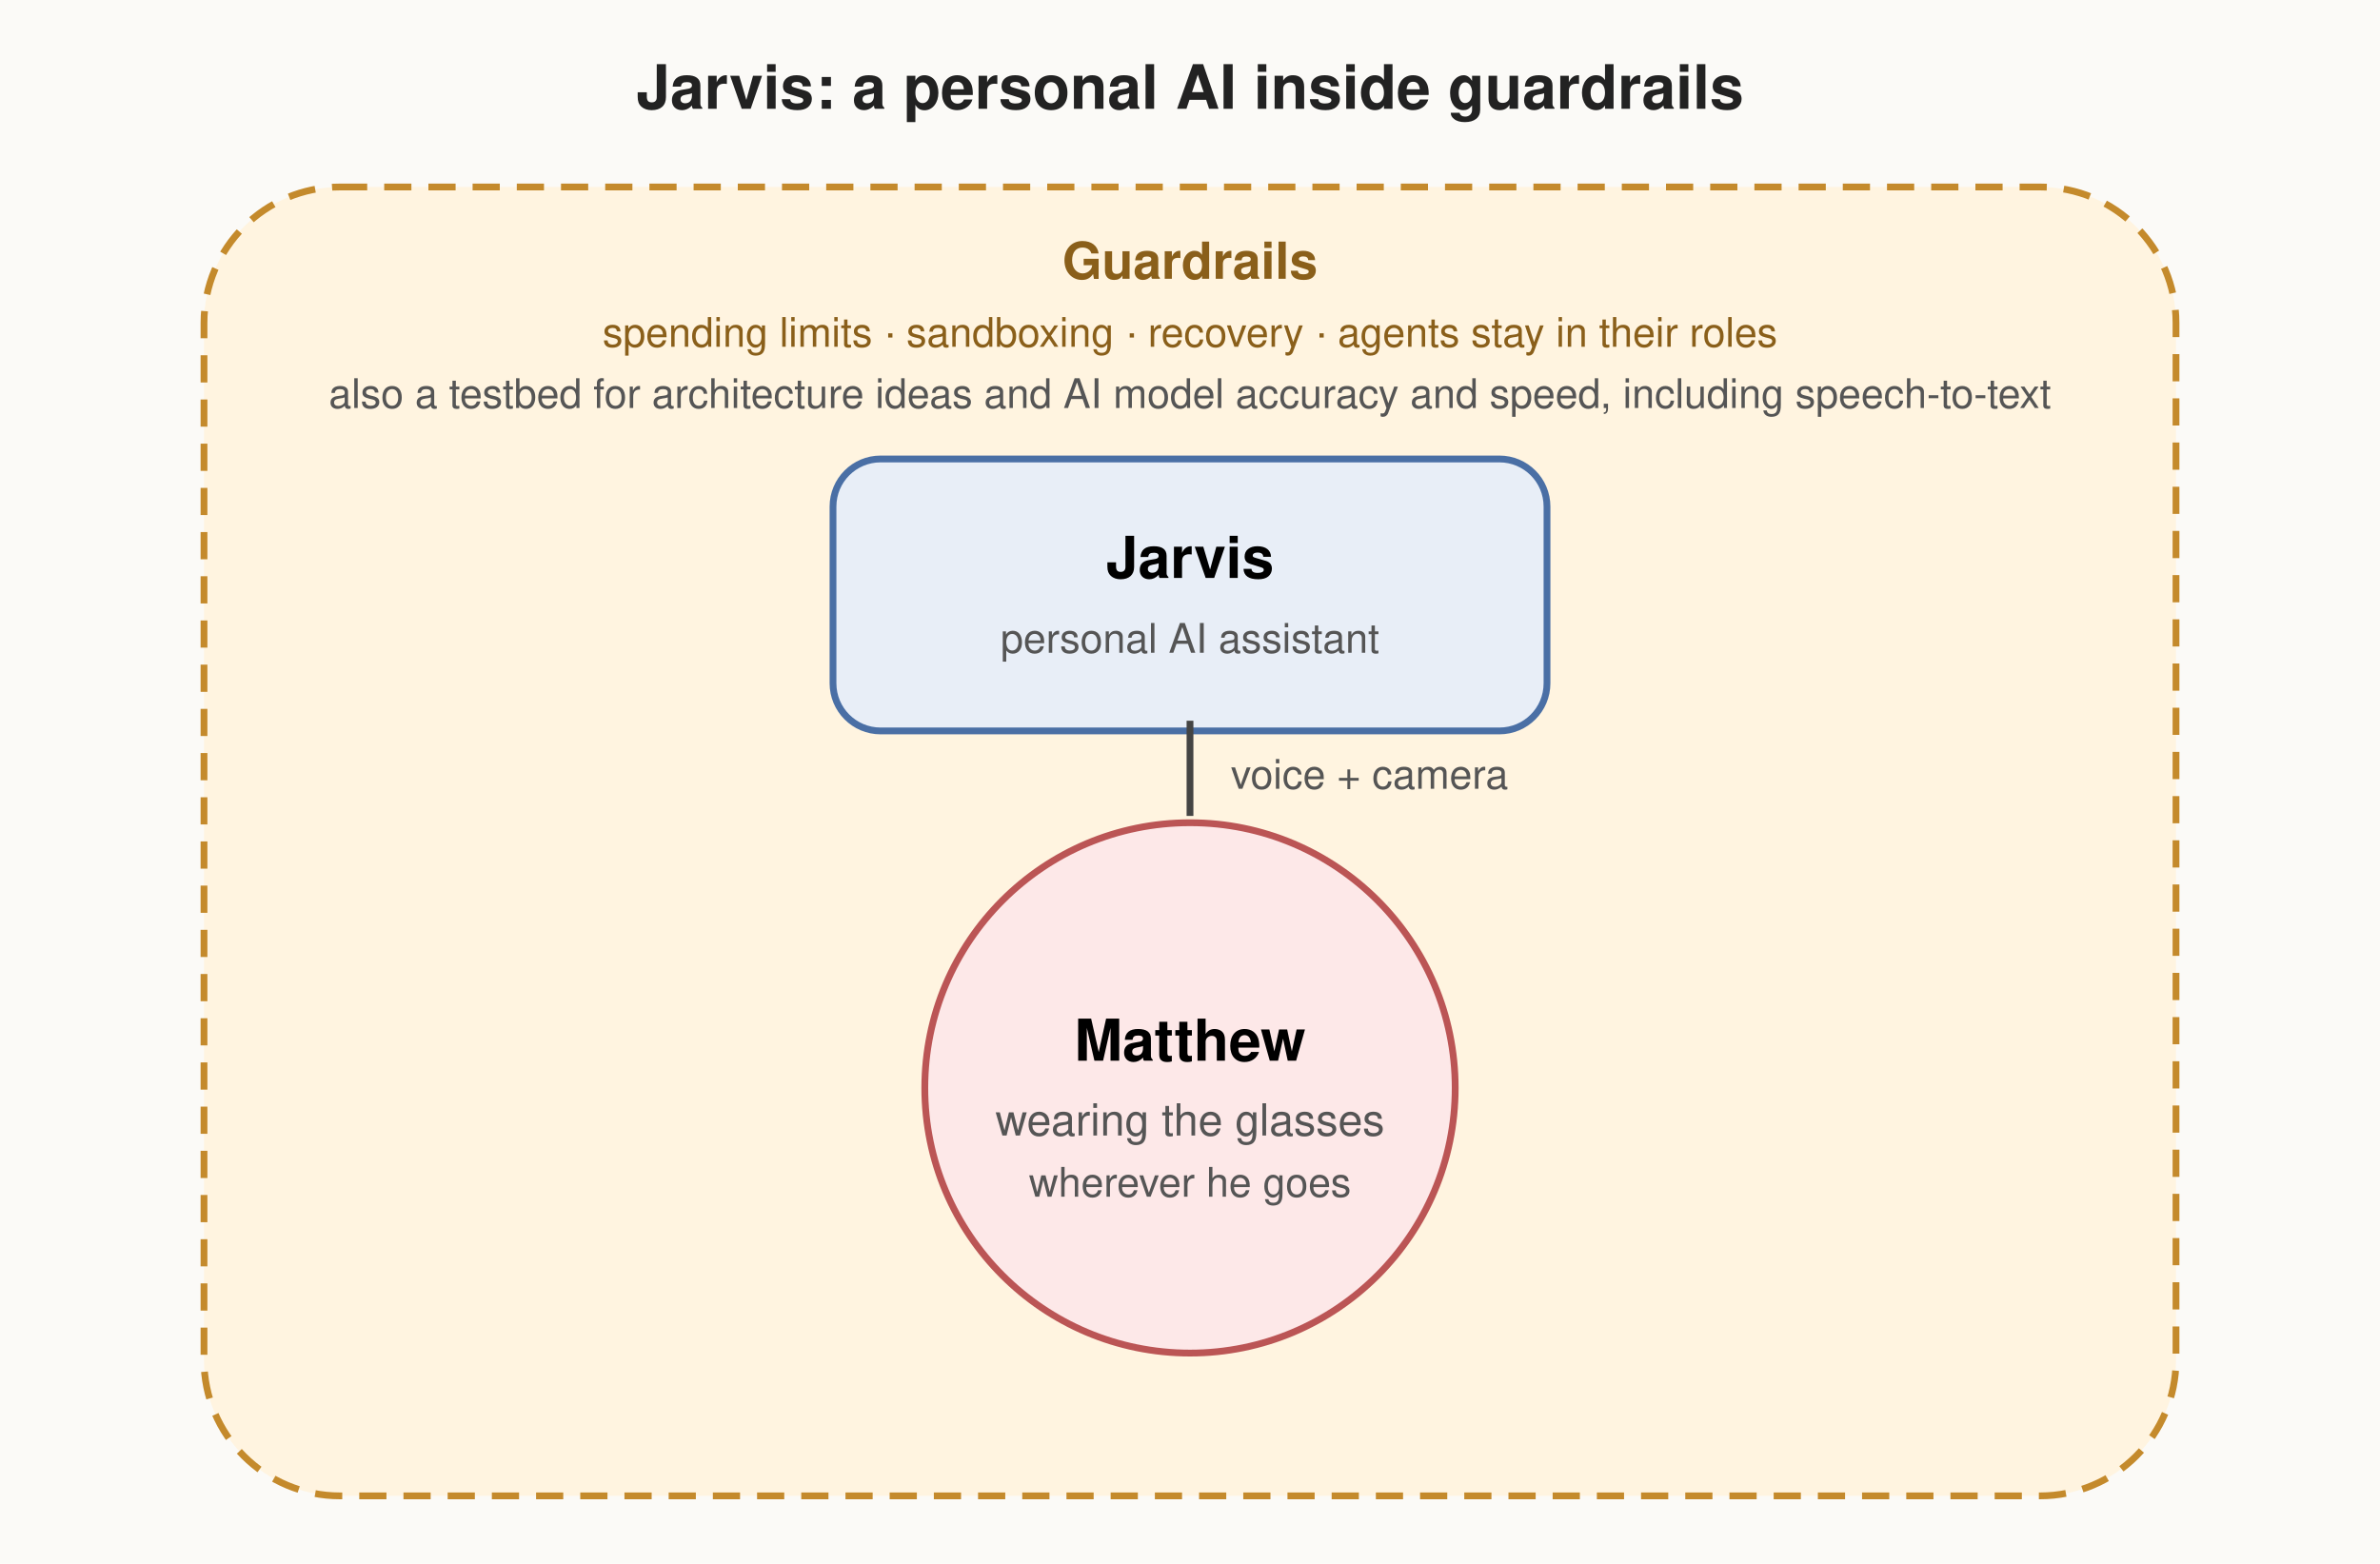
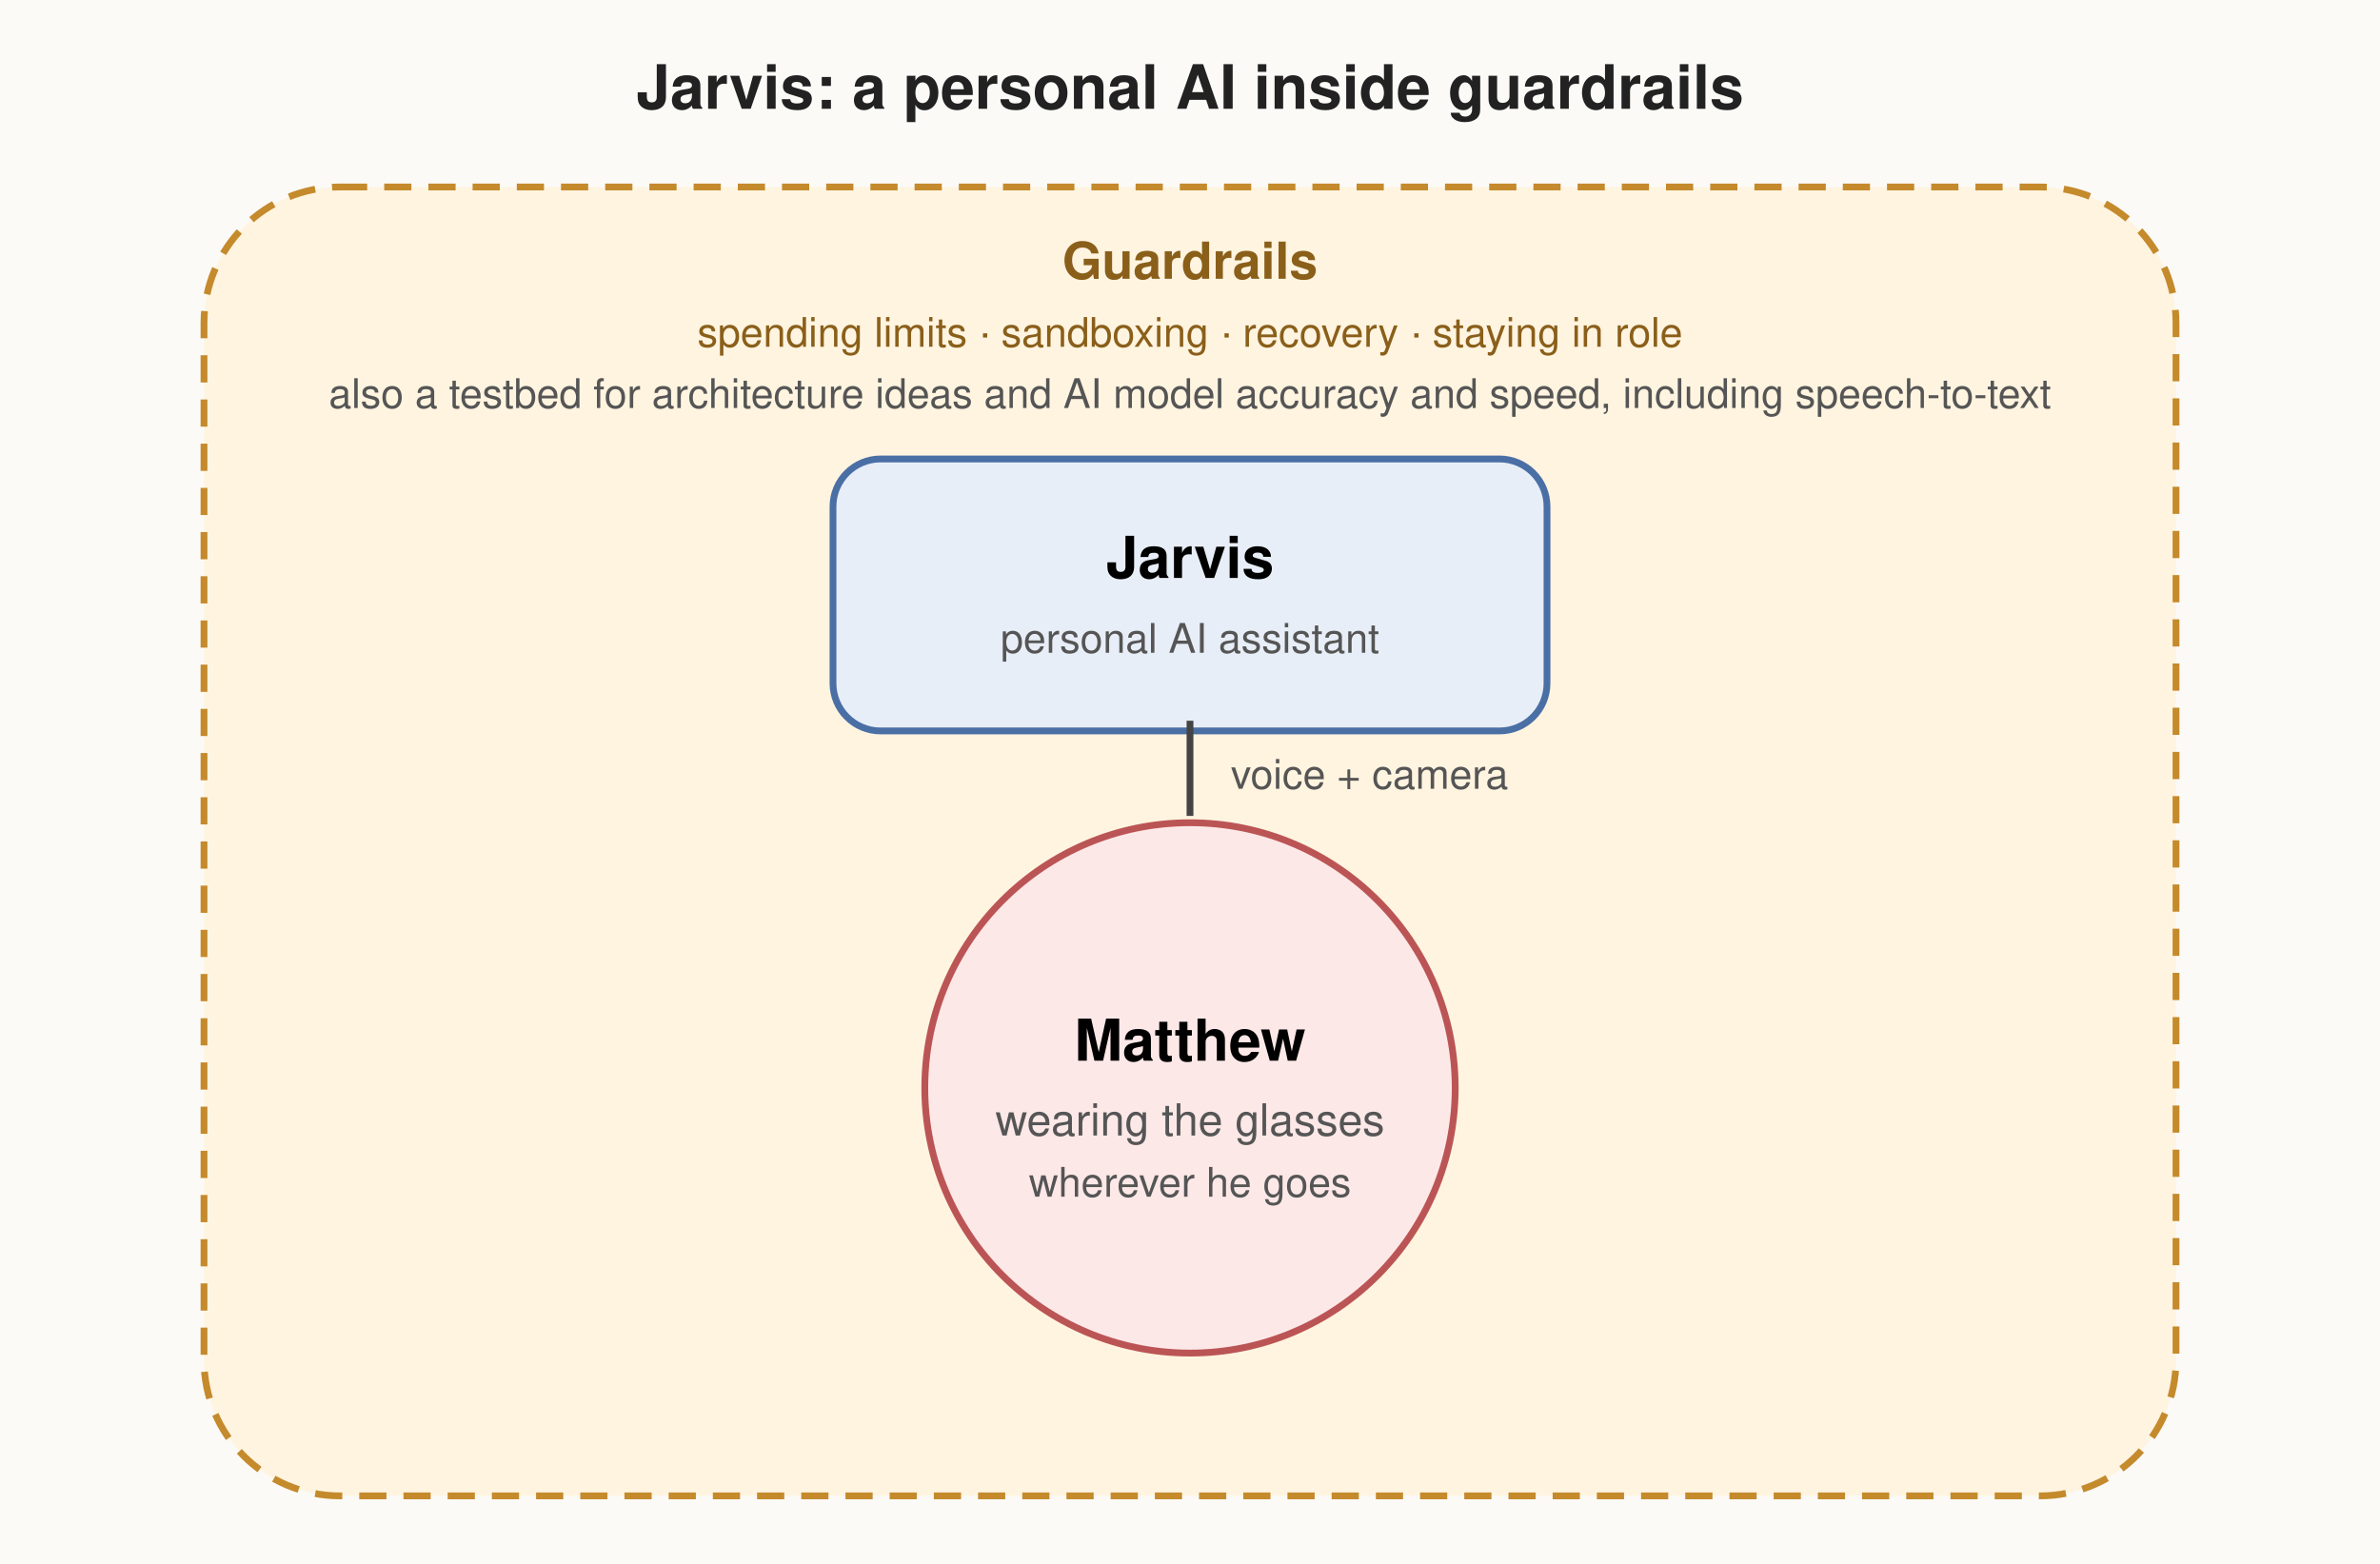
<svg xmlns="http://www.w3.org/2000/svg" width="700" height="460" viewBox="0 0 700 460" font-family="Helvetica,Arial,sans-serif" font-size="15">
  <rect width="700" height="460" fill="#fbfaf7" />
  <text x="350" y="32" text-anchor="middle" font-size="18" font-weight="bold" fill="#222">Jarvis: a personal AI inside guardrails</text>
  <rect x="60" y="55" width="580" height="385" rx="40" fill="#fff4e0" stroke="#c48a2c" stroke-width="2" stroke-dasharray="8 5" />
  <text x="350" y="82" text-anchor="middle" font-weight="bold" fill="#8a5f1a">Guardrails</text>
-   <text x="350" y="102" text-anchor="middle" font-size="12" fill="#8a5f1a">spending limits · sandboxing · recovery · agents stay in their roles</text>
+   <text x="350" y="102" text-anchor="middle" font-size="12" fill="#8a5f1a">spending limits · sandboxing · recovery · staying in role</text>
  <text x="350" y="120" text-anchor="middle" font-size="12" fill="#555">also a testbed for architecture ideas and AI model accuracy and speed, including speech-to-text</text>
  <rect x="245" y="135" width="210" height="80" rx="14" fill="#e8eef7" stroke="#4a6fa5" stroke-width="2" />
  <text x="350" y="170" text-anchor="middle" font-weight="bold" font-size="17">Jarvis</text>
  <text x="350" y="192" text-anchor="middle" font-size="12" fill="#555">personal AI assistant</text>
  <circle cx="350" cy="320" r="78" fill="#fde8e8" stroke="#b55" stroke-width="2" />
  <text x="350" y="312" text-anchor="middle" font-weight="bold" font-size="17">Matthew</text>
  <text x="350" y="334" text-anchor="middle" font-size="13" fill="#555">wearing the glasses</text>
  <text x="350" y="352" text-anchor="middle" font-size="12" fill="#555">wherever he goes</text>
  <line x1="350" y1="212" x2="350" y2="240" stroke="#444" stroke-width="2" />
  <text x="362" y="232" font-size="12" fill="#555">voice + camera</text>
</svg>
